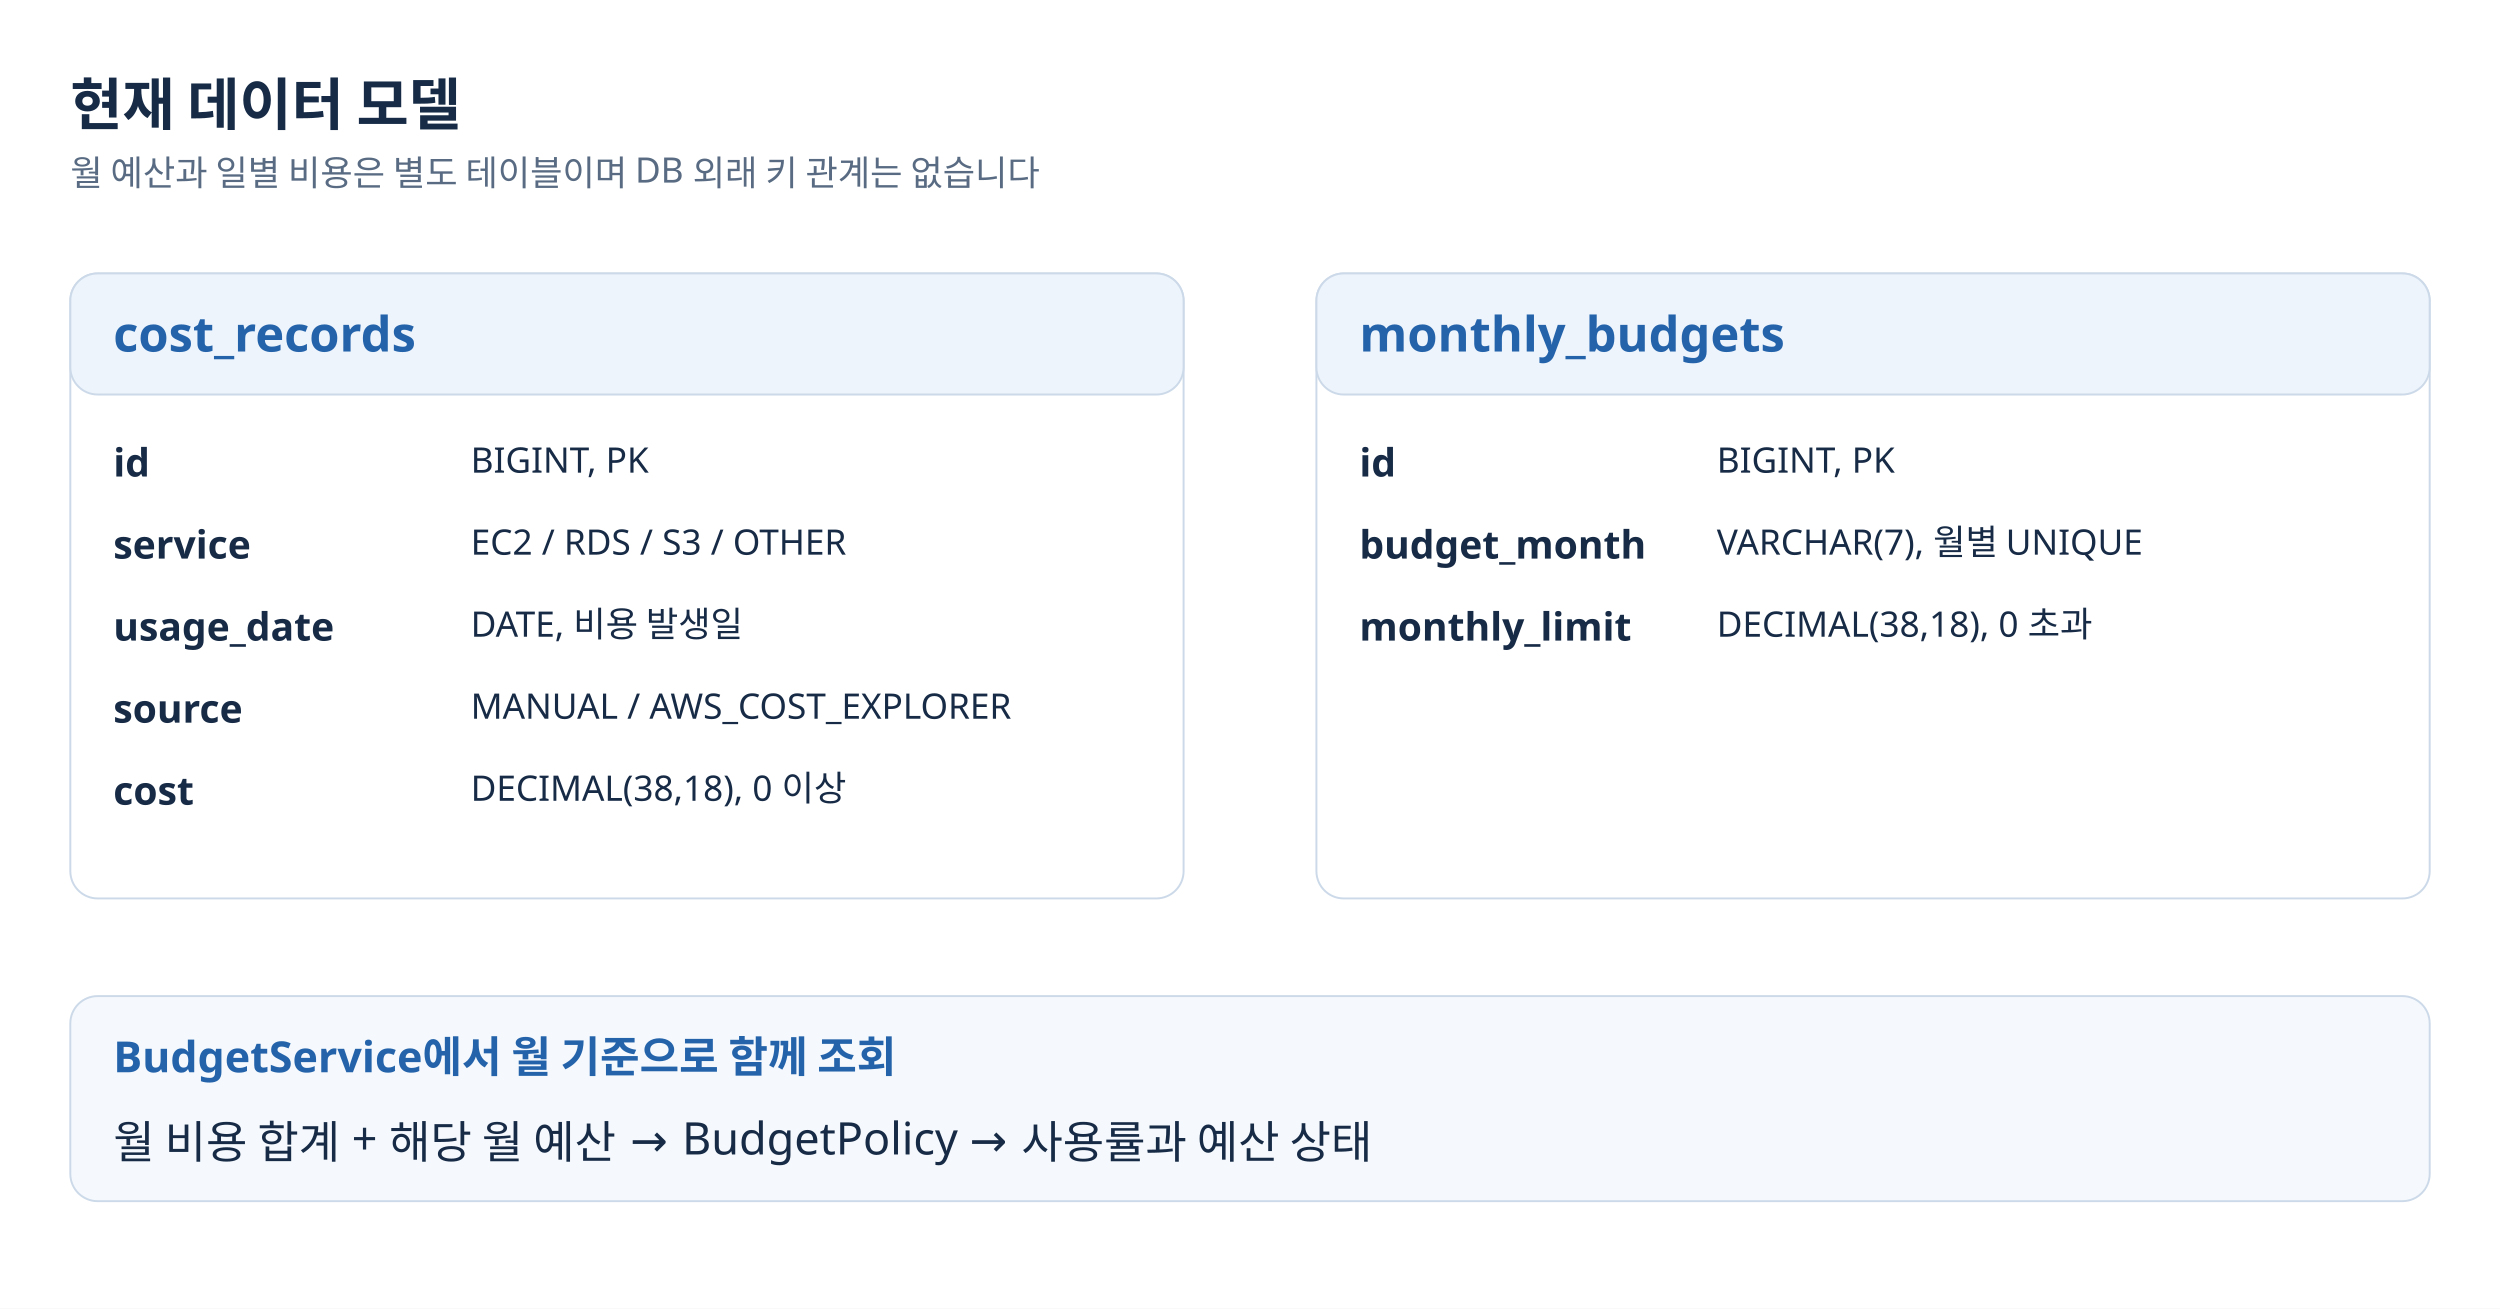
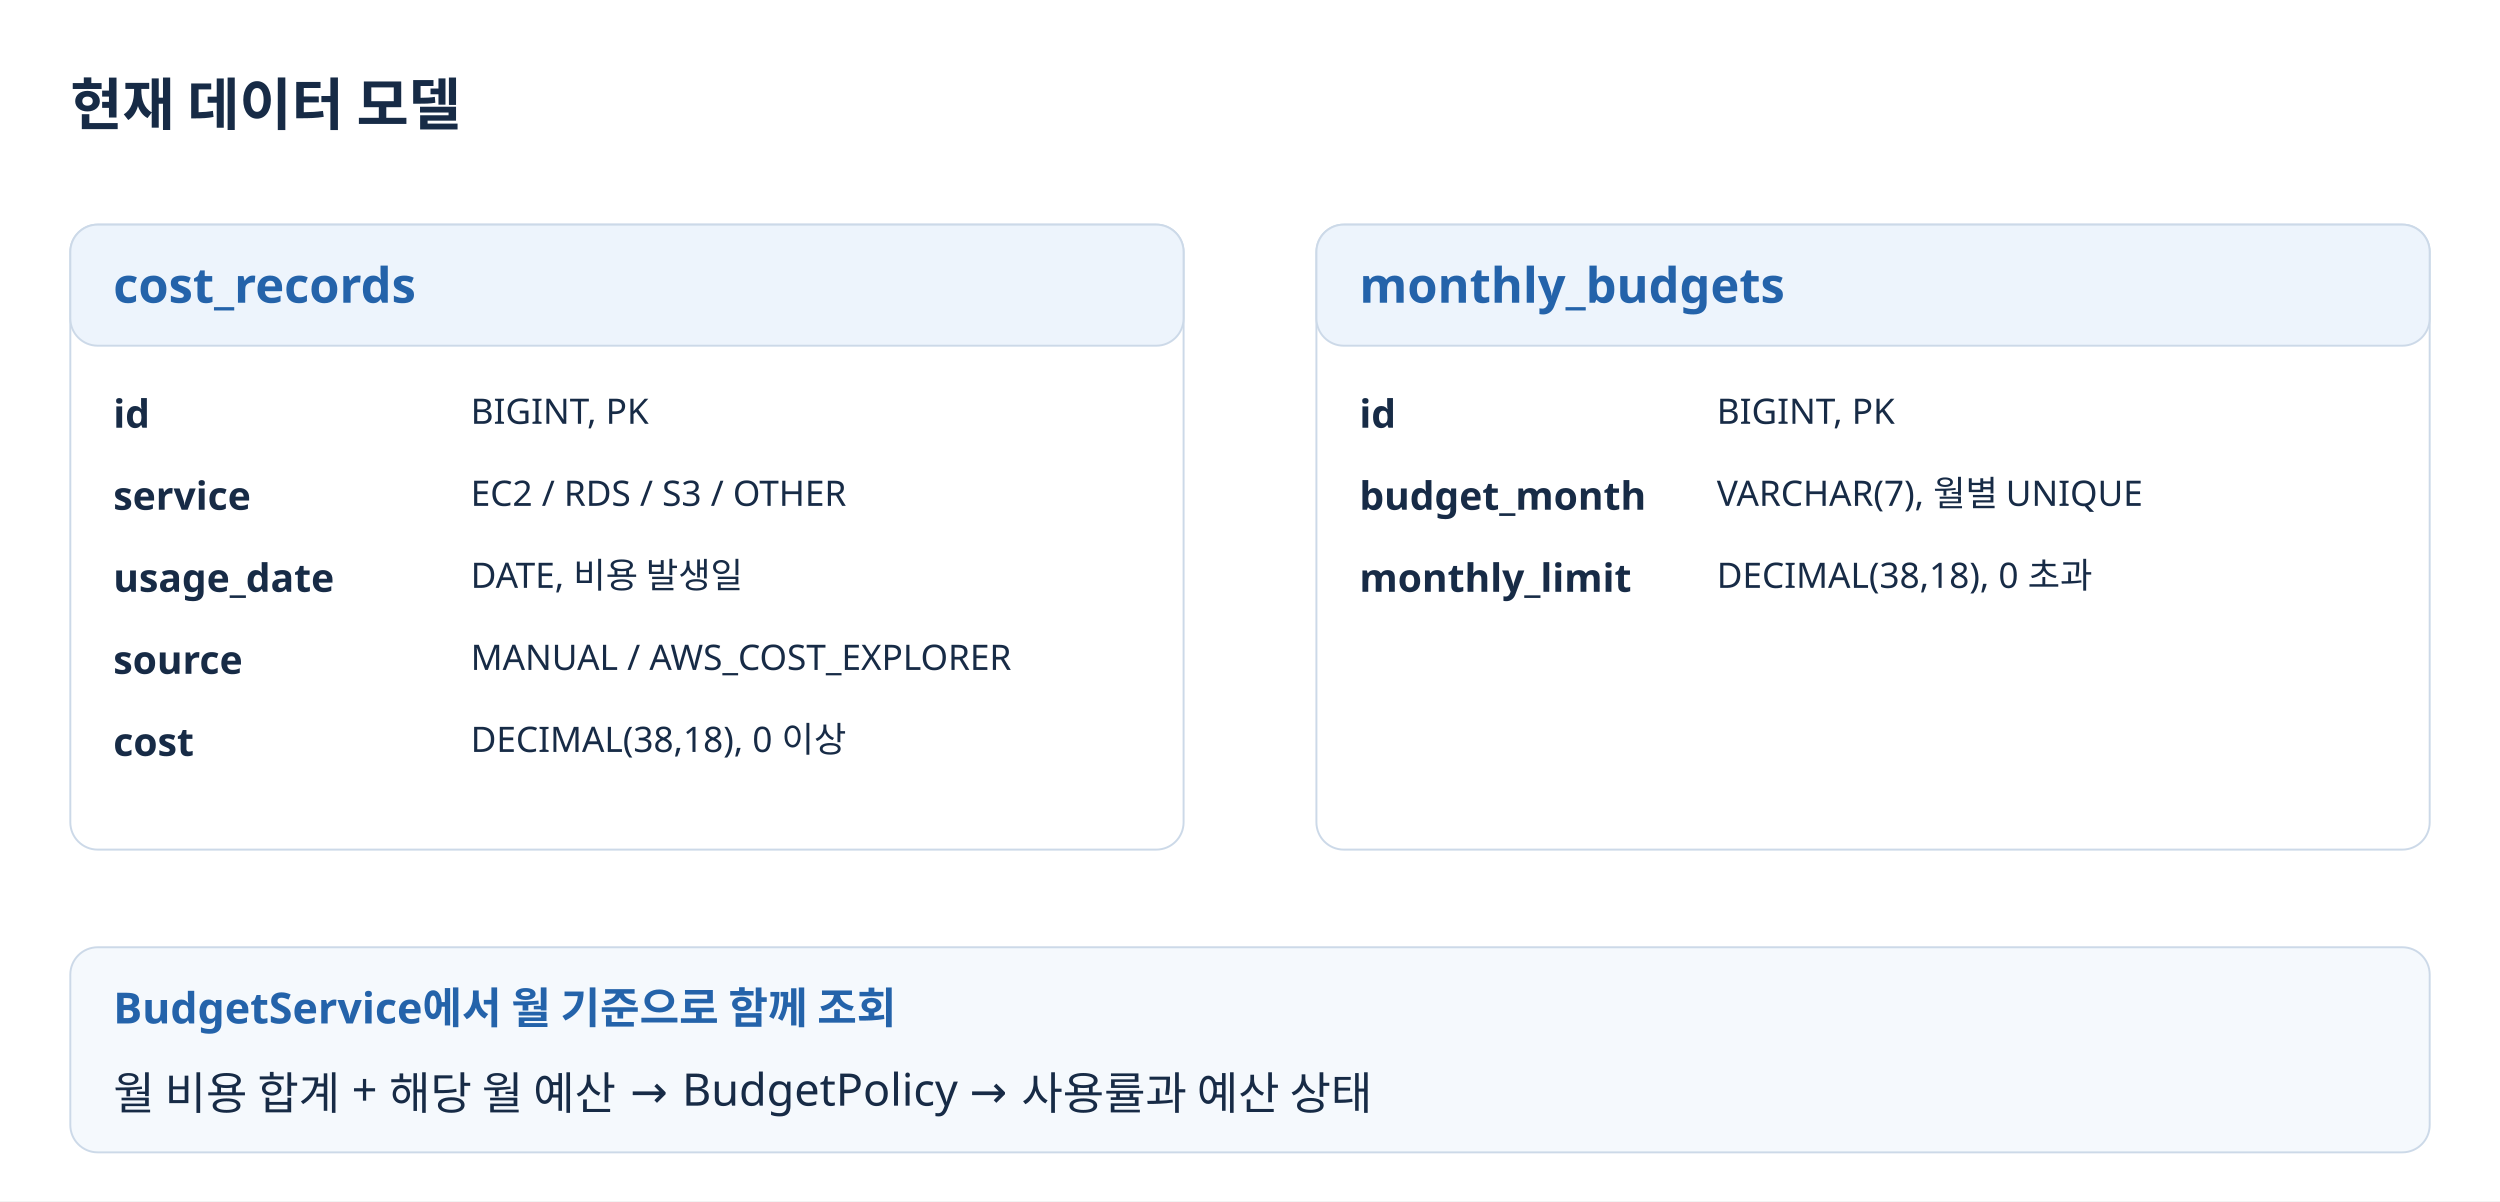
- <svg xmlns="http://www.w3.org/2000/svg" width="1280" height="670" viewBox="0 0 1280 670" role="img" aria-label="현재 데이터 모델">
+ <svg xmlns="http://www.w3.org/2000/svg" width="1280" height="615" viewBox="0 0 1280 615" role="img" aria-label="현재 데이터 모델">
  <rect width="100%" height="100%" fill="white" />
  <text x="36" y="64" font-family="Noto Sans KR,Malgun Gothic,sans-serif" font-size="29" font-weight="700" fill="#172B46">현재 데이터 모델</text>
-   <text x="36" y="95" font-family="Noto Sans KR,Malgun Gothic,sans-serif" font-size="18" font-weight="400" fill="#586B82">월 예산과 일별 비용은 별도 테이블이며 DB 외래 키 관계는 없습니다</text>
-   <rect x="36" y="140" width="570" height="320" rx="14" fill="white" stroke="#CCD9E8" />
-   <rect x="36" y="140" width="570" height="62" rx="14" fill="#EDF4FC" stroke="#CCD9E8" />
-   <text x="58" y="180" font-family="Noto Sans KR,Malgun Gothic,sans-serif" font-size="25" font-weight="700" fill="#2463AA">cost_records</text>
-   <text x="58" y="244" font-family="Noto Sans KR,Malgun Gothic,sans-serif" font-size="20" font-weight="700" fill="#172B46">id</text>
-   <text x="241" y="242" font-family="Noto Sans KR,Malgun Gothic,sans-serif" font-size="18" font-weight="400" fill="#172B46">BIGINT, PK</text>
-   <text x="58" y="286" font-family="Noto Sans KR,Malgun Gothic,sans-serif" font-size="20" font-weight="700" fill="#172B46">service</text>
-   <text x="241" y="284" font-family="Noto Sans KR,Malgun Gothic,sans-serif" font-size="18" font-weight="400" fill="#172B46">EC2 / RDS / S3 / OTHER</text>
-   <text x="58" y="328" font-family="Noto Sans KR,Malgun Gothic,sans-serif" font-size="20" font-weight="700" fill="#172B46">usage_date</text>
-   <text x="241" y="326" font-family="Noto Sans KR,Malgun Gothic,sans-serif" font-size="18" font-weight="400" fill="#172B46">DATE, 비용 발생일</text>
-   <text x="58" y="370" font-family="Noto Sans KR,Malgun Gothic,sans-serif" font-size="20" font-weight="700" fill="#172B46">source</text>
-   <text x="241" y="368" font-family="Noto Sans KR,Malgun Gothic,sans-serif" font-size="18" font-weight="400" fill="#172B46">MANUAL / AWS_COST_EXPLORER</text>
-   <text x="58" y="412" font-family="Noto Sans KR,Malgun Gothic,sans-serif" font-size="20" font-weight="700" fill="#172B46">cost</text>
-   <text x="241" y="410" font-family="Noto Sans KR,Malgun Gothic,sans-serif" font-size="18" font-weight="400" fill="#172B46">DECIMAL(38,18), 0 이상</text>
-   <rect x="674" y="140" width="570" height="320" rx="14" fill="white" stroke="#CCD9E8" />
-   <rect x="674" y="140" width="570" height="62" rx="14" fill="#EDF4FC" stroke="#CCD9E8" />
-   <text x="696" y="180" font-family="Noto Sans KR,Malgun Gothic,sans-serif" font-size="25" font-weight="700" fill="#2463AA">monthly_budgets</text>
-   <text x="696" y="244" font-family="Noto Sans KR,Malgun Gothic,sans-serif" font-size="20" font-weight="700" fill="#172B46">id</text>
-   <text x="879" y="242" font-family="Noto Sans KR,Malgun Gothic,sans-serif" font-size="18" font-weight="400" fill="#172B46">BIGINT, PK</text>
-   <text x="696" y="286" font-family="Noto Sans KR,Malgun Gothic,sans-serif" font-size="20" font-weight="700" fill="#172B46">budget_month</text>
-   <text x="879" y="284" font-family="Noto Sans KR,Malgun Gothic,sans-serif" font-size="18" font-weight="400" fill="#172B46">VARCHAR(7), 월별 UNIQUE</text>
-   <text x="696" y="328" font-family="Noto Sans KR,Malgun Gothic,sans-serif" font-size="20" font-weight="700" fill="#172B46">monthly_limit</text>
-   <text x="879" y="326" font-family="Noto Sans KR,Malgun Gothic,sans-serif" font-size="18" font-weight="400" fill="#172B46">DECIMAL(38,18), 0 초과</text>
-   <rect x="36" y="510" width="1208" height="105" rx="14" fill="#F5F9FD" stroke="#CCD9E8" />
-   <text x="58" y="549" font-family="Noto Sans KR,Malgun Gothic,sans-serif" font-size="22" font-weight="700" fill="#2463AA">BudgetService에서 월 기준으로 함께 조회</text>
-   <text x="58" y="593" font-family="Noto Sans KR,Malgun Gothic,sans-serif" font-size="23" font-weight="400" fill="#172B46">월 비용 합계 + 해당 월 예산 → BudgetPolicy → 사용률과 예산 상태</text>
+   <g transform="translate(0,-25)">
+     <rect x="36" y="140" width="570" height="320" rx="14" fill="white" stroke="#CCD9E8" />
+     <rect x="36" y="140" width="570" height="62" rx="14" fill="#EDF4FC" stroke="#CCD9E8" />
+     <text x="58" y="180" font-family="Noto Sans KR,Malgun Gothic,sans-serif" font-size="25" font-weight="700" fill="#2463AA">cost_records</text>
+     <text x="58" y="244" font-family="Noto Sans KR,Malgun Gothic,sans-serif" font-size="20" font-weight="700" fill="#172B46">id</text>
+     <text x="241" y="242" font-family="Noto Sans KR,Malgun Gothic,sans-serif" font-size="18" font-weight="400" fill="#172B46">BIGINT, PK</text>
+     <text x="58" y="286" font-family="Noto Sans KR,Malgun Gothic,sans-serif" font-size="20" font-weight="700" fill="#172B46">service</text>
+     <text x="241" y="284" font-family="Noto Sans KR,Malgun Gothic,sans-serif" font-size="18" font-weight="400" fill="#172B46">EC2 / RDS / S3 / OTHER</text>
+     <text x="58" y="328" font-family="Noto Sans KR,Malgun Gothic,sans-serif" font-size="20" font-weight="700" fill="#172B46">usage_date</text>
+     <text x="241" y="326" font-family="Noto Sans KR,Malgun Gothic,sans-serif" font-size="18" font-weight="400" fill="#172B46">DATE, 비용 발생일</text>
+     <text x="58" y="370" font-family="Noto Sans KR,Malgun Gothic,sans-serif" font-size="20" font-weight="700" fill="#172B46">source</text>
+     <text x="241" y="368" font-family="Noto Sans KR,Malgun Gothic,sans-serif" font-size="18" font-weight="400" fill="#172B46">MANUAL / AWS_COST_EXPLORER</text>
+     <text x="58" y="412" font-family="Noto Sans KR,Malgun Gothic,sans-serif" font-size="20" font-weight="700" fill="#172B46">cost</text>
+     <text x="241" y="410" font-family="Noto Sans KR,Malgun Gothic,sans-serif" font-size="18" font-weight="400" fill="#172B46">DECIMAL(38,18), 0 이상</text>
+     <rect x="674" y="140" width="570" height="320" rx="14" fill="white" stroke="#CCD9E8" />
+     <rect x="674" y="140" width="570" height="62" rx="14" fill="#EDF4FC" stroke="#CCD9E8" />
+     <text x="696" y="180" font-family="Noto Sans KR,Malgun Gothic,sans-serif" font-size="25" font-weight="700" fill="#2463AA">monthly_budgets</text>
+     <text x="696" y="244" font-family="Noto Sans KR,Malgun Gothic,sans-serif" font-size="20" font-weight="700" fill="#172B46">id</text>
+     <text x="879" y="242" font-family="Noto Sans KR,Malgun Gothic,sans-serif" font-size="18" font-weight="400" fill="#172B46">BIGINT, PK</text>
+     <text x="696" y="286" font-family="Noto Sans KR,Malgun Gothic,sans-serif" font-size="20" font-weight="700" fill="#172B46">budget_month</text>
+     <text x="879" y="284" font-family="Noto Sans KR,Malgun Gothic,sans-serif" font-size="18" font-weight="400" fill="#172B46">VARCHAR(7), 월별 UNIQUE</text>
+     <text x="696" y="328" font-family="Noto Sans KR,Malgun Gothic,sans-serif" font-size="20" font-weight="700" fill="#172B46">monthly_limit</text>
+     <text x="879" y="326" font-family="Noto Sans KR,Malgun Gothic,sans-serif" font-size="18" font-weight="400" fill="#172B46">DECIMAL(38,18), 0 초과</text>
+     <rect x="36" y="510" width="1208" height="105" rx="14" fill="#F5F9FD" stroke="#CCD9E8" />
+     <text x="58" y="549" font-family="Noto Sans KR,Malgun Gothic,sans-serif" font-size="22" font-weight="700" fill="#2463AA">BudgetService에서 월 기준으로 함께 조회</text>
+     <text x="58" y="593" font-family="Noto Sans KR,Malgun Gothic,sans-serif" font-size="23" font-weight="400" fill="#172B46">월 비용 합계 + 해당 월 예산 → BudgetPolicy → 사용률과 예산 상태</text>
+   </g>
</svg>
